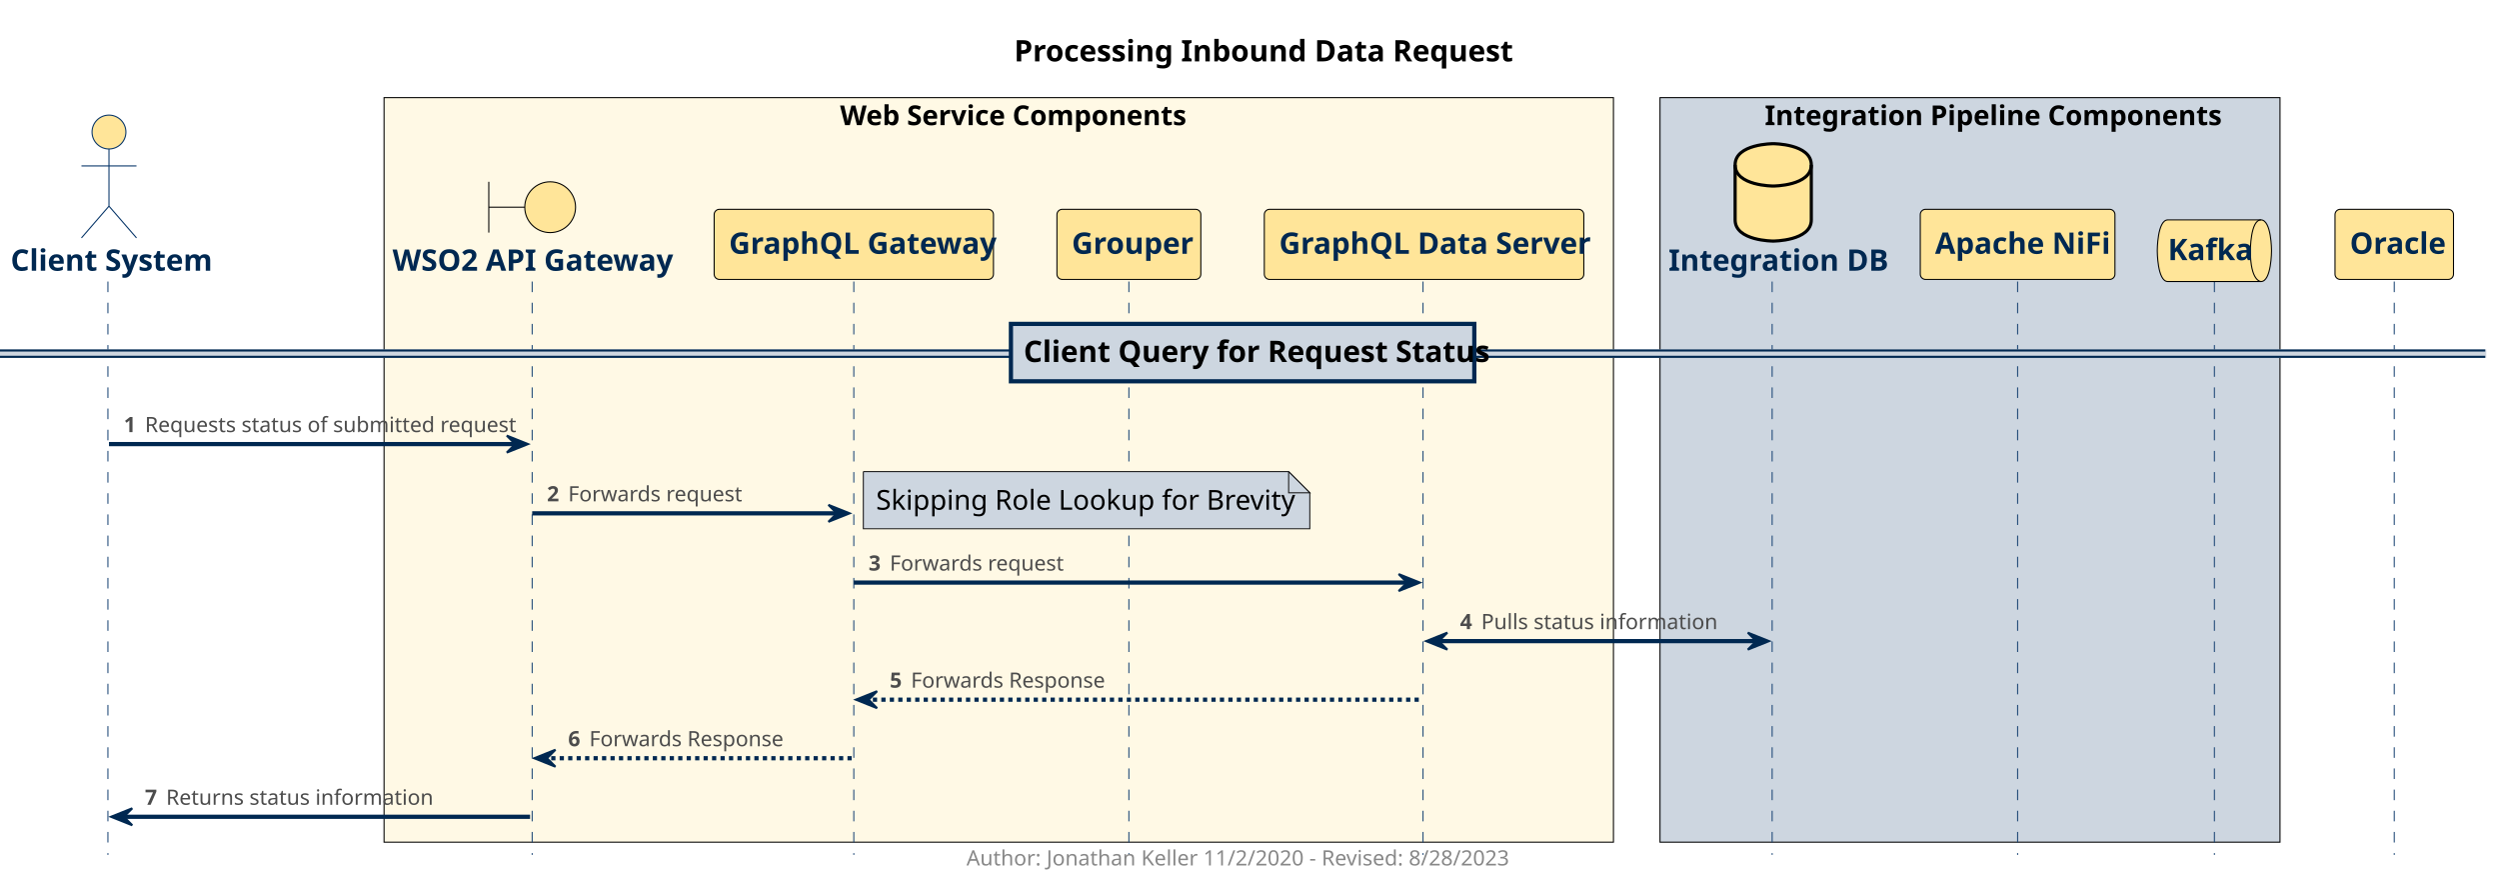
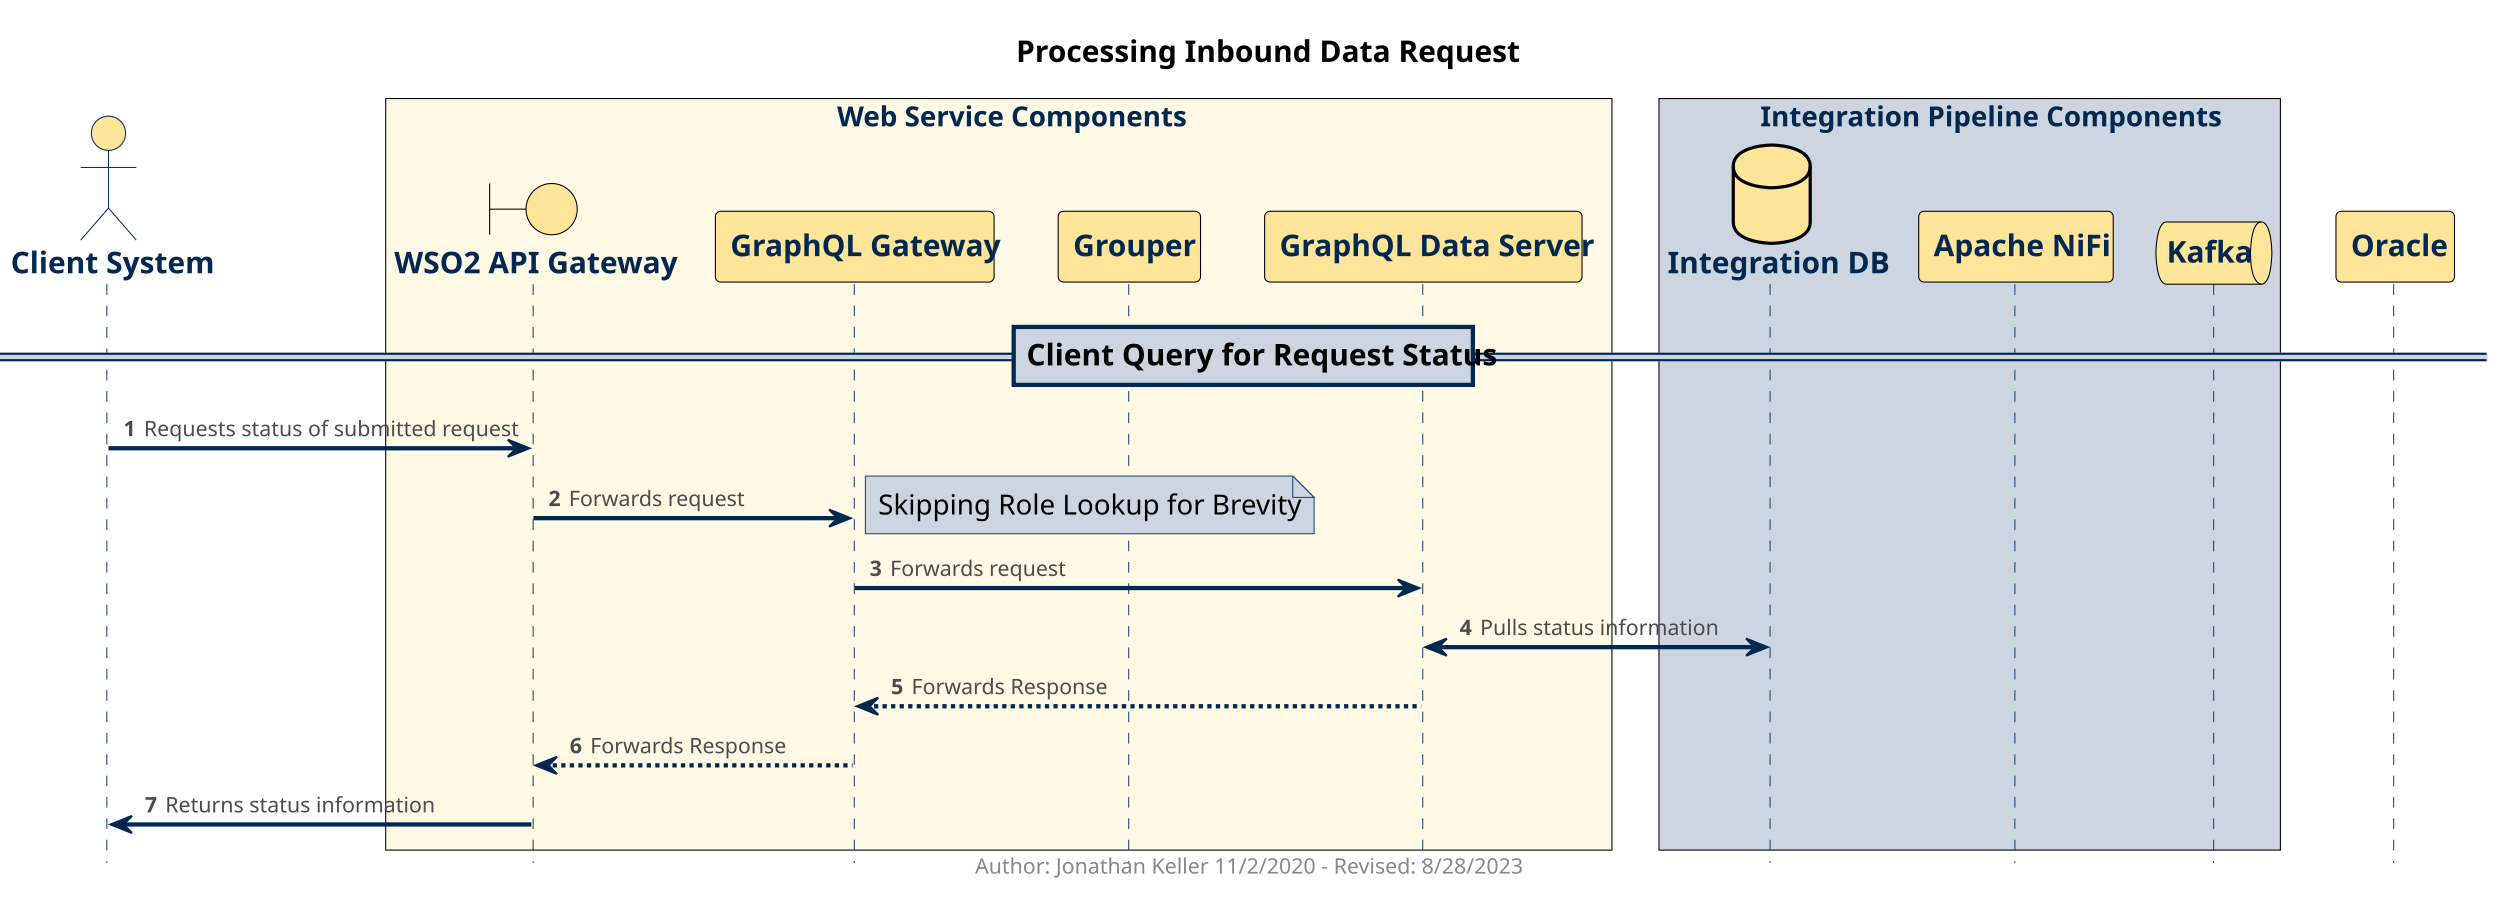
- <svg xmlns="http://www.w3.org/2000/svg" contentStyleType="text/css" height="420px" preserveAspectRatio="none" style="width:1181px;height:420px;background:#FFFFFF;" version="1.1" viewBox="0 0 1181 420" width="1181px" zoomAndPan="magnify">
+ <svg xmlns="http://www.w3.org/2000/svg" contentStyleType="text/css" height="420px" preserveAspectRatio="none" style="width:1170px;height:420px;background:#FFFFFF;" version="1.1" viewBox="0 0 1170 420" width="1170px" zoomAndPan="magnify">
  <defs />
  <g>
-     <rect height="29.124" style="stroke:#00000000;stroke-width:1.0;fill:none;" width="225" x="474.25" y="10" />
-     <text fill="#000000" font-family="Avenir" font-size="14" font-weight="bold" lengthAdjust="spacing" textLength="215" x="479.25" y="29">Processing Inbound Data Request</text>
-     <rect fill="#FFF9E5" height="351.724" style="stroke:#000000;stroke-width:0.5;" width="581" x="181.5" y="46.124" />
-     <text fill="#000000" font-family="Avenir" font-size="13" font-weight="bold" lengthAdjust="spacing" textLength="150" x="397" y="59.124">Web Service Components</text>
-     <rect fill="#CDD6E0" height="351.724" style="stroke:#000000;stroke-width:0.5;" width="293" x="784.5" y="46.124" />
-     <text fill="#000000" font-family="Avenir" font-size="13" font-weight="bold" lengthAdjust="spacing" textLength="190" x="834" y="59.124">Integration Pipeline Components</text>
-     <line style="stroke:#1D4776;stroke-width:0.5;stroke-dasharray:5.0,5.0;" x1="51" x2="51" y1="133.006" y2="403.848" />
-     <line style="stroke:#1D4776;stroke-width:0.5;stroke-dasharray:5.0,5.0;" x1="251.5" x2="251.5" y1="133.006" y2="403.848" />
-     <line style="stroke:#1D4776;stroke-width:0.5;stroke-dasharray:5.0,5.0;" x1="403.5" x2="403.5" y1="133.006" y2="403.848" />
-     <line style="stroke:#1D4776;stroke-width:0.5;stroke-dasharray:5.0,5.0;" x1="533.5" x2="533.5" y1="133.006" y2="403.848" />
-     <line style="stroke:#1D4776;stroke-width:0.5;stroke-dasharray:5.0,5.0;" x1="672.5" x2="672.5" y1="133.006" y2="403.848" />
-     <line style="stroke:#1D4776;stroke-width:0.5;stroke-dasharray:5.0,5.0;" x1="837.5" x2="837.5" y1="133.006" y2="403.848" />
-     <line style="stroke:#1D4776;stroke-width:0.5;stroke-dasharray:5.0,5.0;" x1="953.5" x2="953.5" y1="133.006" y2="403.848" />
-     <line style="stroke:#1D4776;stroke-width:0.5;stroke-dasharray:5.0,5.0;" x1="1046.5" x2="1046.5" y1="133.006" y2="403.848" />
-     <line style="stroke:#1D4776;stroke-width:0.5;stroke-dasharray:5.0,5.0;" x1="1131.5" x2="1131.5" y1="133.006" y2="403.848" />
-     <text fill="#002851" font-family="Avenir" font-size="14" font-weight="bold" lengthAdjust="spacing" textLength="87" x="5" y="127.882">Client System</text>
-     <ellipse cx="51.5" cy="62.382" fill="#FFE599" rx="8" ry="8" style="stroke:#033266;stroke-width:0.5;" />
-     <path d="M51.5,70.382 L51.5,97.382 M38.5,78.382 L64.5,78.382 M51.5,97.382 L38.5,112.382 M51.5,97.382 L64.5,112.382 " fill="none" style="stroke:#033266;stroke-width:0.5;" />
-     <text fill="#002851" font-family="Avenir" font-size="14" font-weight="bold" lengthAdjust="spacing" textLength="126" x="185.5" y="127.882">WSO2 API Gateway</text>
-     <path d="M231,85.882 L231,109.882 M231,97.882 L248,97.882 " fill="none" style="stroke:#000000;stroke-width:0.5;" />
-     <ellipse cx="260" cy="97.882" fill="#FFE599" rx="12" ry="12" style="stroke:#000000;stroke-width:0.5;" />
-     <rect fill="#FFE599" height="33.124" rx="2.5" ry="2.5" style="stroke:#000000;stroke-width:0.5;" width="132" x="337.5" y="98.882" />
-     <text fill="#002851" font-family="Avenir" font-size="14" font-weight="bold" lengthAdjust="spacing" textLength="118" x="344.5" y="119.882">GraphQL Gateway</text>
-     <rect fill="#FFE599" height="33.124" rx="2.5" ry="2.5" style="stroke:#000000;stroke-width:0.5;" width="68" x="499.5" y="98.882" />
-     <text fill="#002851" font-family="Avenir" font-size="14" font-weight="bold" lengthAdjust="spacing" textLength="54" x="506.5" y="119.882">Grouper</text>
-     <rect fill="#FFE599" height="33.124" rx="2.5" ry="2.5" style="stroke:#000000;stroke-width:0.5;" width="151" x="597.5" y="98.882" />
-     <text fill="#002851" font-family="Avenir" font-size="14" font-weight="bold" lengthAdjust="spacing" textLength="137" x="604.5" y="119.882">GraphQL Data Server</text>
-     <text fill="#002851" font-family="Avenir" font-size="14" font-weight="bold" lengthAdjust="spacing" textLength="93" x="788.5" y="127.882">Integration DB</text>
-     <path d="M820,77.882 C820,67.882 838,67.882 838,67.882 C838,67.882 856,67.882 856,77.882 L856,103.882 C856,113.882 838,113.882 838,113.882 C838,113.882 820,113.882 820,103.882 L820,77.882 " fill="#FFE599" style="stroke:#000000;stroke-width:1.5;" />
-     <path d="M820,77.882 C820,87.882 838,87.882 838,87.882 C838,87.882 856,87.882 856,77.882 " fill="none" style="stroke:#000000;stroke-width:1.5;" />
-     <rect fill="#FFE599" height="33.124" rx="2.5" ry="2.5" style="stroke:#000000;stroke-width:0.5;" width="92" x="907.5" y="98.882" />
-     <text fill="#002851" font-family="Avenir" font-size="14" font-weight="bold" lengthAdjust="spacing" textLength="78" x="914.5" y="119.882">Apache NiFi</text>
-     <path d="M1024.5,103.882 L1068.5,103.882 C1073.5,103.882 1073.5,118.444 1073.5,118.444 C1073.5,118.444 1073.5,133.006 1068.5,133.006 L1024.5,133.006 C1019.5,133.006 1019.5,118.444 1019.5,118.444 C1019.5,118.444 1019.5,103.882 1024.5,103.882 " fill="#FFE599" style="stroke:#000000;stroke-width:0.5;" />
-     <path d="M1068.5,103.882 C1063.5,103.882 1063.5,118.444 1063.5,118.444 C1063.5,133.006 1068.5,133.006 1068.5,133.006 " fill="none" style="stroke:#000000;stroke-width:0.5;" />
-     <text fill="#002851" font-family="Avenir" font-size="14" font-weight="bold" lengthAdjust="spacing" textLength="34" x="1024.5" y="122.882">Kafka</text>
-     <rect fill="#FFE599" height="33.124" rx="2.5" ry="2.5" style="stroke:#000000;stroke-width:0.5;" width="56" x="1103.5" y="98.882" />
-     <text fill="#002851" font-family="Avenir" font-size="14" font-weight="bold" lengthAdjust="spacing" textLength="42" x="1110.5" y="119.882">Oracle</text>
-     <rect fill="#CDD6E0" height="3" style="stroke:#CDD6E0;stroke-width:1.0;" width="1174.5" x="0" y="165.568" />
-     <line style="stroke:#002851;stroke-width:1.0;" x1="0" x2="1174.5" y1="165.568" y2="165.568" />
-     <line style="stroke:#002851;stroke-width:1.0;" x1="0" x2="1174.5" y1="168.568" y2="168.568" />
-     <rect fill="#CDD6E0" height="27.124" style="stroke:#002851;stroke-width:2.0;" width="219" x="477.75" y="153.006" />
-     <text fill="#000000" font-family="Avenir" font-size="14" font-weight="bold" lengthAdjust="spacing" textLength="201" x="483.75" y="171.006">Client Query for Request Status</text>
-     <polygon fill="#002851" points="239.5,205.79,249.5,209.79,239.5,213.79,243.5,209.79" style="stroke:#002851;stroke-width:1.0;" />
-     <line style="stroke:#002851;stroke-width:2.0;" x1="51.5" x2="245.5" y1="209.79" y2="209.79" />
-     <text fill="#4C4C4C" font-family="Avenir" font-size="10" font-weight="bold" lengthAdjust="spacing" textLength="6" x="58.5" y="204.13">1</text>
-     <text fill="#4C4C4C" font-family="Avenir" font-size="10" lengthAdjust="spacing" textLength="166" x="68.5" y="204.13">Requests status of submitted request</text>
-     <polygon fill="#002851" points="391.5,238.499,401.5,242.499,391.5,246.499,395.5,242.499" style="stroke:#002851;stroke-width:1.0;" />
-     <line style="stroke:#002851;stroke-width:2.0;" x1="251.5" x2="397.5" y1="242.499" y2="242.499" />
-     <text fill="#4C4C4C" font-family="Avenir" font-size="10" font-weight="bold" lengthAdjust="spacing" textLength="6" x="258.5" y="236.839">2</text>
-     <text fill="#4C4C4C" font-family="Avenir" font-size="10" lengthAdjust="spacing" textLength="77" x="268.5" y="236.839">Forwards request</text>
-     <path d="M408,222.79 L408,249.79 L619,249.79 L619,232.79 L609,222.79 L408,222.79 " fill="#CDD6E0" style="stroke:#181818;stroke-width:0.5;" />
-     <path d="M609,222.79 L609,232.79 L619,232.79 L609,222.79 " fill="#CDD6E0" style="stroke:#181818;stroke-width:0.5;" />
-     <text fill="#000000" font-family="Avenir" font-size="13" lengthAdjust="spacing" textLength="190" x="414" y="240.79">Skipping Role Lookup for Brevity</text>
-     <polygon fill="#002851" points="661,271.208,671,275.208,661,279.208,665,275.208" style="stroke:#002851;stroke-width:1.0;" />
-     <line style="stroke:#002851;stroke-width:2.0;" x1="403.5" x2="667" y1="275.208" y2="275.208" />
-     <text fill="#4C4C4C" font-family="Avenir" font-size="10" font-weight="bold" lengthAdjust="spacing" textLength="6" x="410.5" y="269.548">3</text>
-     <text fill="#4C4C4C" font-family="Avenir" font-size="10" lengthAdjust="spacing" textLength="77" x="420.5" y="269.548">Forwards request</text>
-     <polygon fill="#002851" points="684,298.868,674,302.868,684,306.868,680,302.868" style="stroke:#002851;stroke-width:1.0;" />
-     <polygon fill="#002851" points="826,298.868,836,302.868,826,306.868,830,302.868" style="stroke:#002851;stroke-width:1.0;" />
-     <line style="stroke:#002851;stroke-width:2.0;" x1="678" x2="832" y1="302.868" y2="302.868" />
-     <text fill="#4C4C4C" font-family="Avenir" font-size="10" font-weight="bold" lengthAdjust="spacing" textLength="6" x="690" y="297.208">4</text>
-     <text fill="#4C4C4C" font-family="Avenir" font-size="10" lengthAdjust="spacing" textLength="102" x="700" y="297.208">Pulls status information</text>
-     <polygon fill="#002851" points="414.5,326.528,404.5,330.528,414.5,334.528,410.5,330.528" style="stroke:#002851;stroke-width:1.0;" />
-     <line style="stroke:#002851;stroke-width:2.0;stroke-dasharray:2.0,2.0;" x1="408.5" x2="672" y1="330.528" y2="330.528" />
-     <text fill="#4C4C4C" font-family="Avenir" font-size="10" font-weight="bold" lengthAdjust="spacing" textLength="6" x="420.5" y="324.868">5</text>
-     <text fill="#4C4C4C" font-family="Avenir" font-size="10" lengthAdjust="spacing" textLength="87" x="430.5" y="324.868">Forwards Response</text>
-     <polygon fill="#002851" points="262.5,354.188,252.5,358.188,262.5,362.188,258.5,358.188" style="stroke:#002851;stroke-width:1.0;" />
-     <line style="stroke:#002851;stroke-width:2.0;stroke-dasharray:2.0,2.0;" x1="256.5" x2="402.5" y1="358.188" y2="358.188" />
-     <text fill="#4C4C4C" font-family="Avenir" font-size="10" font-weight="bold" lengthAdjust="spacing" textLength="6" x="268.5" y="352.528">6</text>
-     <text fill="#4C4C4C" font-family="Avenir" font-size="10" lengthAdjust="spacing" textLength="87" x="278.5" y="352.528">Forwards Response</text>
-     <polygon fill="#002851" points="62.5,381.848,52.5,385.848,62.5,389.848,58.5,385.848" style="stroke:#002851;stroke-width:1.0;" />
-     <line style="stroke:#002851;stroke-width:2.0;" x1="56.5" x2="250.5" y1="385.848" y2="385.848" />
-     <text fill="#4C4C4C" font-family="Avenir" font-size="10" font-weight="bold" lengthAdjust="spacing" textLength="6" x="68.5" y="380.188">7</text>
-     <text fill="#4C4C4C" font-family="Avenir" font-size="10" lengthAdjust="spacing" textLength="116" x="78.5" y="380.188">Returns status information</text>
-     <rect height="13.66" style="stroke:#00000000;stroke-width:1.0;fill:none;" width="260" x="456.75" y="398.848" />
-     <text fill="#888888" font-family="Avenir" font-size="10" lengthAdjust="spacing" textLength="260" x="456.75" y="408.848">Author: Jonathan Keller 11/2/2020 - Revised: 8/28/2023</text>
+     <text fill="#000000" font-family="Avenir" font-size="14" font-weight="bold" lengthAdjust="spacing" textLength="211.652" x="475.529" y="29">Processing Inbound Data Request</text>
+     <rect fill="#FFF9E5" height="351.724" style="stroke:#000000;stroke-width:0.5;" width="573.882" x="180.514" y="46.124" />
+     <text fill="#002851" font-family="Avenir" font-size="13" font-weight="bold" lengthAdjust="spacing" textLength="151.45" x="391.73" y="59.124">Web Service Components</text>
+     <rect fill="#CDD6E0" height="351.724" style="stroke:#000000;stroke-width:0.5;" width="290.832" x="776.396" y="46.124" />
+     <text fill="#002851" font-family="Avenir" font-size="13" font-weight="bold" lengthAdjust="spacing" textLength="192.387" x="823.812" y="59.124">Integration Pipeline Components</text>
+     <line style="stroke:#1D4776;stroke-width:0.5;stroke-dasharray:5.0,5.0;" x1="50" x2="50" y1="133.006" y2="403.848" />
+     <line style="stroke:#1D4776;stroke-width:0.5;stroke-dasharray:5.0,5.0;" x1="249.514" x2="249.514" y1="133.006" y2="403.848" />
+     <line style="stroke:#1D4776;stroke-width:0.5;stroke-dasharray:5.0,5.0;" x1="399.806" x2="399.806" y1="133.006" y2="403.848" />
+     <line style="stroke:#1D4776;stroke-width:0.5;stroke-dasharray:5.0,5.0;" x1="528.23" x2="528.23" y1="133.006" y2="403.848" />
+     <line style="stroke:#1D4776;stroke-width:0.5;stroke-dasharray:5.0,5.0;" x1="665.842" x2="665.842" y1="133.006" y2="403.848" />
+     <line style="stroke:#1D4776;stroke-width:0.5;stroke-dasharray:5.0,5.0;" x1="828.396" x2="828.396" y1="133.006" y2="403.848" />
+     <line style="stroke:#1D4776;stroke-width:0.5;stroke-dasharray:5.0,5.0;" x1="942.956" x2="942.956" y1="133.006" y2="403.848" />
+     <line style="stroke:#1D4776;stroke-width:0.5;stroke-dasharray:5.0,5.0;" x1="1035.984" x2="1035.984" y1="133.006" y2="403.848" />
+     <line style="stroke:#1D4776;stroke-width:0.5;stroke-dasharray:5.0,5.0;" x1="1120.228" x2="1120.228" y1="133.006" y2="403.848" />
+     <text fill="#002851" font-family="Avenir" font-size="14" font-weight="bold" lengthAdjust="spacing" textLength="85.54" x="5" y="127.882">Client System</text>
+     <ellipse cx="50.77" cy="62.382" fill="#FFE599" rx="8" ry="8" style="stroke:#033266;stroke-width:0.5;" />
+     <path d="M50.77,70.382 L50.77,97.382 M37.77,78.382 L63.77,78.382 M50.77,97.382 L37.77,112.382 M50.77,97.382 L63.77,112.382 " fill="none" style="stroke:#033266;stroke-width:0.5;" />
+     <text fill="#002851" font-family="Avenir" font-size="14" font-weight="bold" lengthAdjust="spacing" textLength="124.292" x="184.514" y="127.882">WSO2 API Gateway</text>
+     <path d="M229.16,85.882 L229.16,109.882 M229.16,97.882 L246.16,97.882 " fill="none" style="stroke:#000000;stroke-width:0.5;" />
+     <ellipse cx="258.16" cy="97.882" fill="#FFE599" rx="12" ry="12" style="stroke:#000000;stroke-width:0.5;" />
+     <rect fill="#FFE599" height="33.124" rx="2.5" ry="2.5" style="stroke:#000000;stroke-width:0.5;" width="130.424" x="334.806" y="98.882" />
+     <text fill="#002851" font-family="Avenir" font-size="14" font-weight="bold" lengthAdjust="spacing" textLength="116.424" x="341.806" y="119.882">GraphQL Gateway</text>
+     <rect fill="#FFE599" height="33.124" rx="2.5" ry="2.5" style="stroke:#000000;stroke-width:0.5;" width="66.612" x="495.23" y="98.882" />
+     <text fill="#002851" font-family="Avenir" font-size="14" font-weight="bold" lengthAdjust="spacing" textLength="52.612" x="502.23" y="119.882">Grouper</text>
+     <rect fill="#FFE599" height="33.124" rx="2.5" ry="2.5" style="stroke:#000000;stroke-width:0.5;" width="148.554" x="591.842" y="98.882" />
+     <text fill="#002851" font-family="Avenir" font-size="14" font-weight="bold" lengthAdjust="spacing" textLength="134.554" x="598.842" y="119.882">GraphQL Data Server</text>
+     <text fill="#002851" font-family="Avenir" font-size="14" font-weight="bold" lengthAdjust="spacing" textLength="91.56" x="780.396" y="127.882">Integration DB</text>
+     <path d="M811.176,77.882 C811.176,67.882 829.176,67.882 829.176,67.882 C829.176,67.882 847.176,67.882 847.176,77.882 L847.176,103.882 C847.176,113.882 829.176,113.882 829.176,113.882 C829.176,113.882 811.176,113.882 811.176,103.882 L811.176,77.882 " fill="#FFE599" style="stroke:#000000;stroke-width:1.5;" />
+     <path d="M811.176,77.882 C811.176,87.882 829.176,87.882 829.176,87.882 C829.176,87.882 847.176,87.882 847.176,77.882 " fill="none" style="stroke:#000000;stroke-width:1.5;" />
+     <rect fill="#FFE599" height="33.124" rx="2.5" ry="2.5" style="stroke:#000000;stroke-width:0.5;" width="91.028" x="897.956" y="98.882" />
+     <text fill="#002851" font-family="Avenir" font-size="14" font-weight="bold" lengthAdjust="spacing" textLength="77.028" x="904.956" y="119.882">Apache NiFi</text>
+     <path d="M1013.984,103.882 L1058.228,103.882 C1063.228,103.882 1063.228,118.444 1063.228,118.444 C1063.228,118.444 1063.228,133.006 1058.228,133.006 L1013.984,133.006 C1008.984,133.006 1008.984,118.444 1008.984,118.444 C1008.984,118.444 1008.984,103.882 1013.984,103.882 " fill="#FFE599" style="stroke:#000000;stroke-width:0.5;" />
+     <path d="M1058.228,103.882 C1053.228,103.882 1053.228,118.444 1053.228,118.444 C1053.228,133.006 1058.228,133.006 1058.228,133.006 " fill="none" style="stroke:#000000;stroke-width:0.5;" />
+     <text fill="#002851" font-family="Avenir" font-size="14" font-weight="bold" lengthAdjust="spacing" textLength="34.244" x="1013.984" y="122.882">Kafka</text>
+     <rect fill="#FFE599" height="33.124" rx="2.5" ry="2.5" style="stroke:#000000;stroke-width:0.5;" width="55.482" x="1093.228" y="98.882" />
+     <text fill="#002851" font-family="Avenir" font-size="14" font-weight="bold" lengthAdjust="spacing" textLength="41.482" x="1100.228" y="119.882">Oracle</text>
+     <rect fill="#CDD6E0" height="3" style="stroke:#CDD6E0;stroke-width:1.0;" width="1163.71" x="0" y="165.568" />
+     <line style="stroke:#002851;stroke-width:1.0;" x1="0" x2="1163.71" y1="165.568" y2="165.568" />
+     <line style="stroke:#002851;stroke-width:1.0;" x1="0" x2="1163.71" y1="168.568" y2="168.568" />
+     <rect fill="#CDD6E0" height="27.124" style="stroke:#002851;stroke-width:2.0;" width="214.9" x="474.405" y="153.006" />
+     <text fill="#000000" font-family="Avenir" font-size="14" font-weight="bold" lengthAdjust="spacing" textLength="197.008" x="480.405" y="171.006">Client Query for Request Status</text>
+     <polygon fill="#002851" points="237.66,205.79,247.66,209.79,237.66,213.79,241.66,209.79" style="stroke:#002851;stroke-width:1.0;" />
+     <line style="stroke:#002851;stroke-width:2.0;" x1="50.77" x2="243.66" y1="209.79" y2="209.79" />
+     <text fill="#4C4C4C" font-family="Avenir" font-size="10" font-weight="bold" lengthAdjust="spacing" textLength="5.56" x="57.77" y="204.13">1</text>
+     <text fill="#4C4C4C" font-family="Avenir" font-size="10" lengthAdjust="spacing" textLength="165.33" x="67.33" y="204.13">Requests status of submitted request</text>
+     <polygon fill="#002851" points="388.018,238.499,398.018,242.499,388.018,246.499,392.018,242.499" style="stroke:#002851;stroke-width:1.0;" />
+     <line style="stroke:#002851;stroke-width:2.0;" x1="249.66" x2="394.018" y1="242.499" y2="242.499" />
+     <text fill="#4C4C4C" font-family="Avenir" font-size="10" font-weight="bold" lengthAdjust="spacing" textLength="5.56" x="256.66" y="236.839">2</text>
+     <text fill="#4C4C4C" font-family="Avenir" font-size="10" lengthAdjust="spacing" textLength="77.38" x="266.22" y="236.839">Forwards request</text>
+     <path d="M405,222.79 L405,249.79 L615,249.79 L615,232.79 L605,222.79 L405,222.79 " fill="#CDD6E0" style="stroke:#1D4776;stroke-width:0.5;" />
+     <path d="M605,222.79 L605,232.79 L615,232.79 L605,222.79 " fill="#CDD6E0" style="stroke:#1D4776;stroke-width:0.5;" />
+     <text fill="#000000" font-family="Avenir" font-size="13" lengthAdjust="spacing" textLength="189.943" x="411" y="240.79">Skipping Role Lookup for Brevity</text>
+     <polygon fill="#002851" points="654.119,271.208,664.119,275.208,654.119,279.208,658.119,275.208" style="stroke:#002851;stroke-width:1.0;" />
+     <line style="stroke:#002851;stroke-width:2.0;" x1="400.018" x2="660.119" y1="275.208" y2="275.208" />
+     <text fill="#4C4C4C" font-family="Avenir" font-size="10" font-weight="bold" lengthAdjust="spacing" textLength="5.56" x="407.018" y="269.548">3</text>
+     <text fill="#4C4C4C" font-family="Avenir" font-size="10" lengthAdjust="spacing" textLength="77.38" x="416.578" y="269.548">Forwards request</text>
+     <polygon fill="#002851" points="677.119,298.868,667.119,302.868,677.119,306.868,673.119,302.868" style="stroke:#002851;stroke-width:1.0;" />
+     <polygon fill="#002851" points="817.176,298.868,827.176,302.868,817.176,306.868,821.176,302.868" style="stroke:#002851;stroke-width:1.0;" />
+     <line style="stroke:#002851;stroke-width:2.0;" x1="671.119" x2="823.176" y1="302.868" y2="302.868" />
+     <text fill="#4C4C4C" font-family="Avenir" font-size="10" font-weight="bold" lengthAdjust="spacing" textLength="5.56" x="683.119" y="297.208">4</text>
+     <text fill="#4C4C4C" font-family="Avenir" font-size="10" lengthAdjust="spacing" textLength="102.92" x="692.679" y="297.208">Pulls status information</text>
+     <polygon fill="#002851" points="411.018,326.528,401.018,330.528,411.018,334.528,407.018,330.528" style="stroke:#002851;stroke-width:1.0;" />
+     <line style="stroke:#002851;stroke-width:2.0;stroke-dasharray:2.0,2.0;" x1="405.018" x2="665.119" y1="330.528" y2="330.528" />
+     <text fill="#4C4C4C" font-family="Avenir" font-size="10" font-weight="bold" lengthAdjust="spacing" textLength="5.56" x="417.018" y="324.868">5</text>
+     <text fill="#4C4C4C" font-family="Avenir" font-size="10" lengthAdjust="spacing" textLength="86.86" x="426.578" y="324.868">Forwards Response</text>
+     <polygon fill="#002851" points="260.66,354.188,250.66,358.188,260.66,362.188,256.66,358.188" style="stroke:#002851;stroke-width:1.0;" />
+     <line style="stroke:#002851;stroke-width:2.0;stroke-dasharray:2.0,2.0;" x1="254.66" x2="399.018" y1="358.188" y2="358.188" />
+     <text fill="#4C4C4C" font-family="Avenir" font-size="10" font-weight="bold" lengthAdjust="spacing" textLength="5.56" x="266.66" y="352.528">6</text>
+     <text fill="#4C4C4C" font-family="Avenir" font-size="10" lengthAdjust="spacing" textLength="86.86" x="276.22" y="352.528">Forwards Response</text>
+     <polygon fill="#002851" points="61.77,381.848,51.77,385.848,61.77,389.848,57.77,385.848" style="stroke:#002851;stroke-width:1.0;" />
+     <line style="stroke:#002851;stroke-width:2.0;" x1="55.77" x2="248.66" y1="385.848" y2="385.848" />
+     <text fill="#4C4C4C" font-family="Avenir" font-size="10" font-weight="bold" lengthAdjust="spacing" textLength="5.56" x="67.77" y="380.188">7</text>
+     <text fill="#4C4C4C" font-family="Avenir" font-size="10" lengthAdjust="spacing" textLength="116.07" x="77.33" y="380.188">Returns status information</text>
+     <text fill="#888888" font-family="Avenir" font-size="10" lengthAdjust="spacing" textLength="250.07" x="456.32" y="408.848">Author: Jonathan Keller 11/2/2020 - Revised: 8/28/2023</text>
  </g>
</svg>
